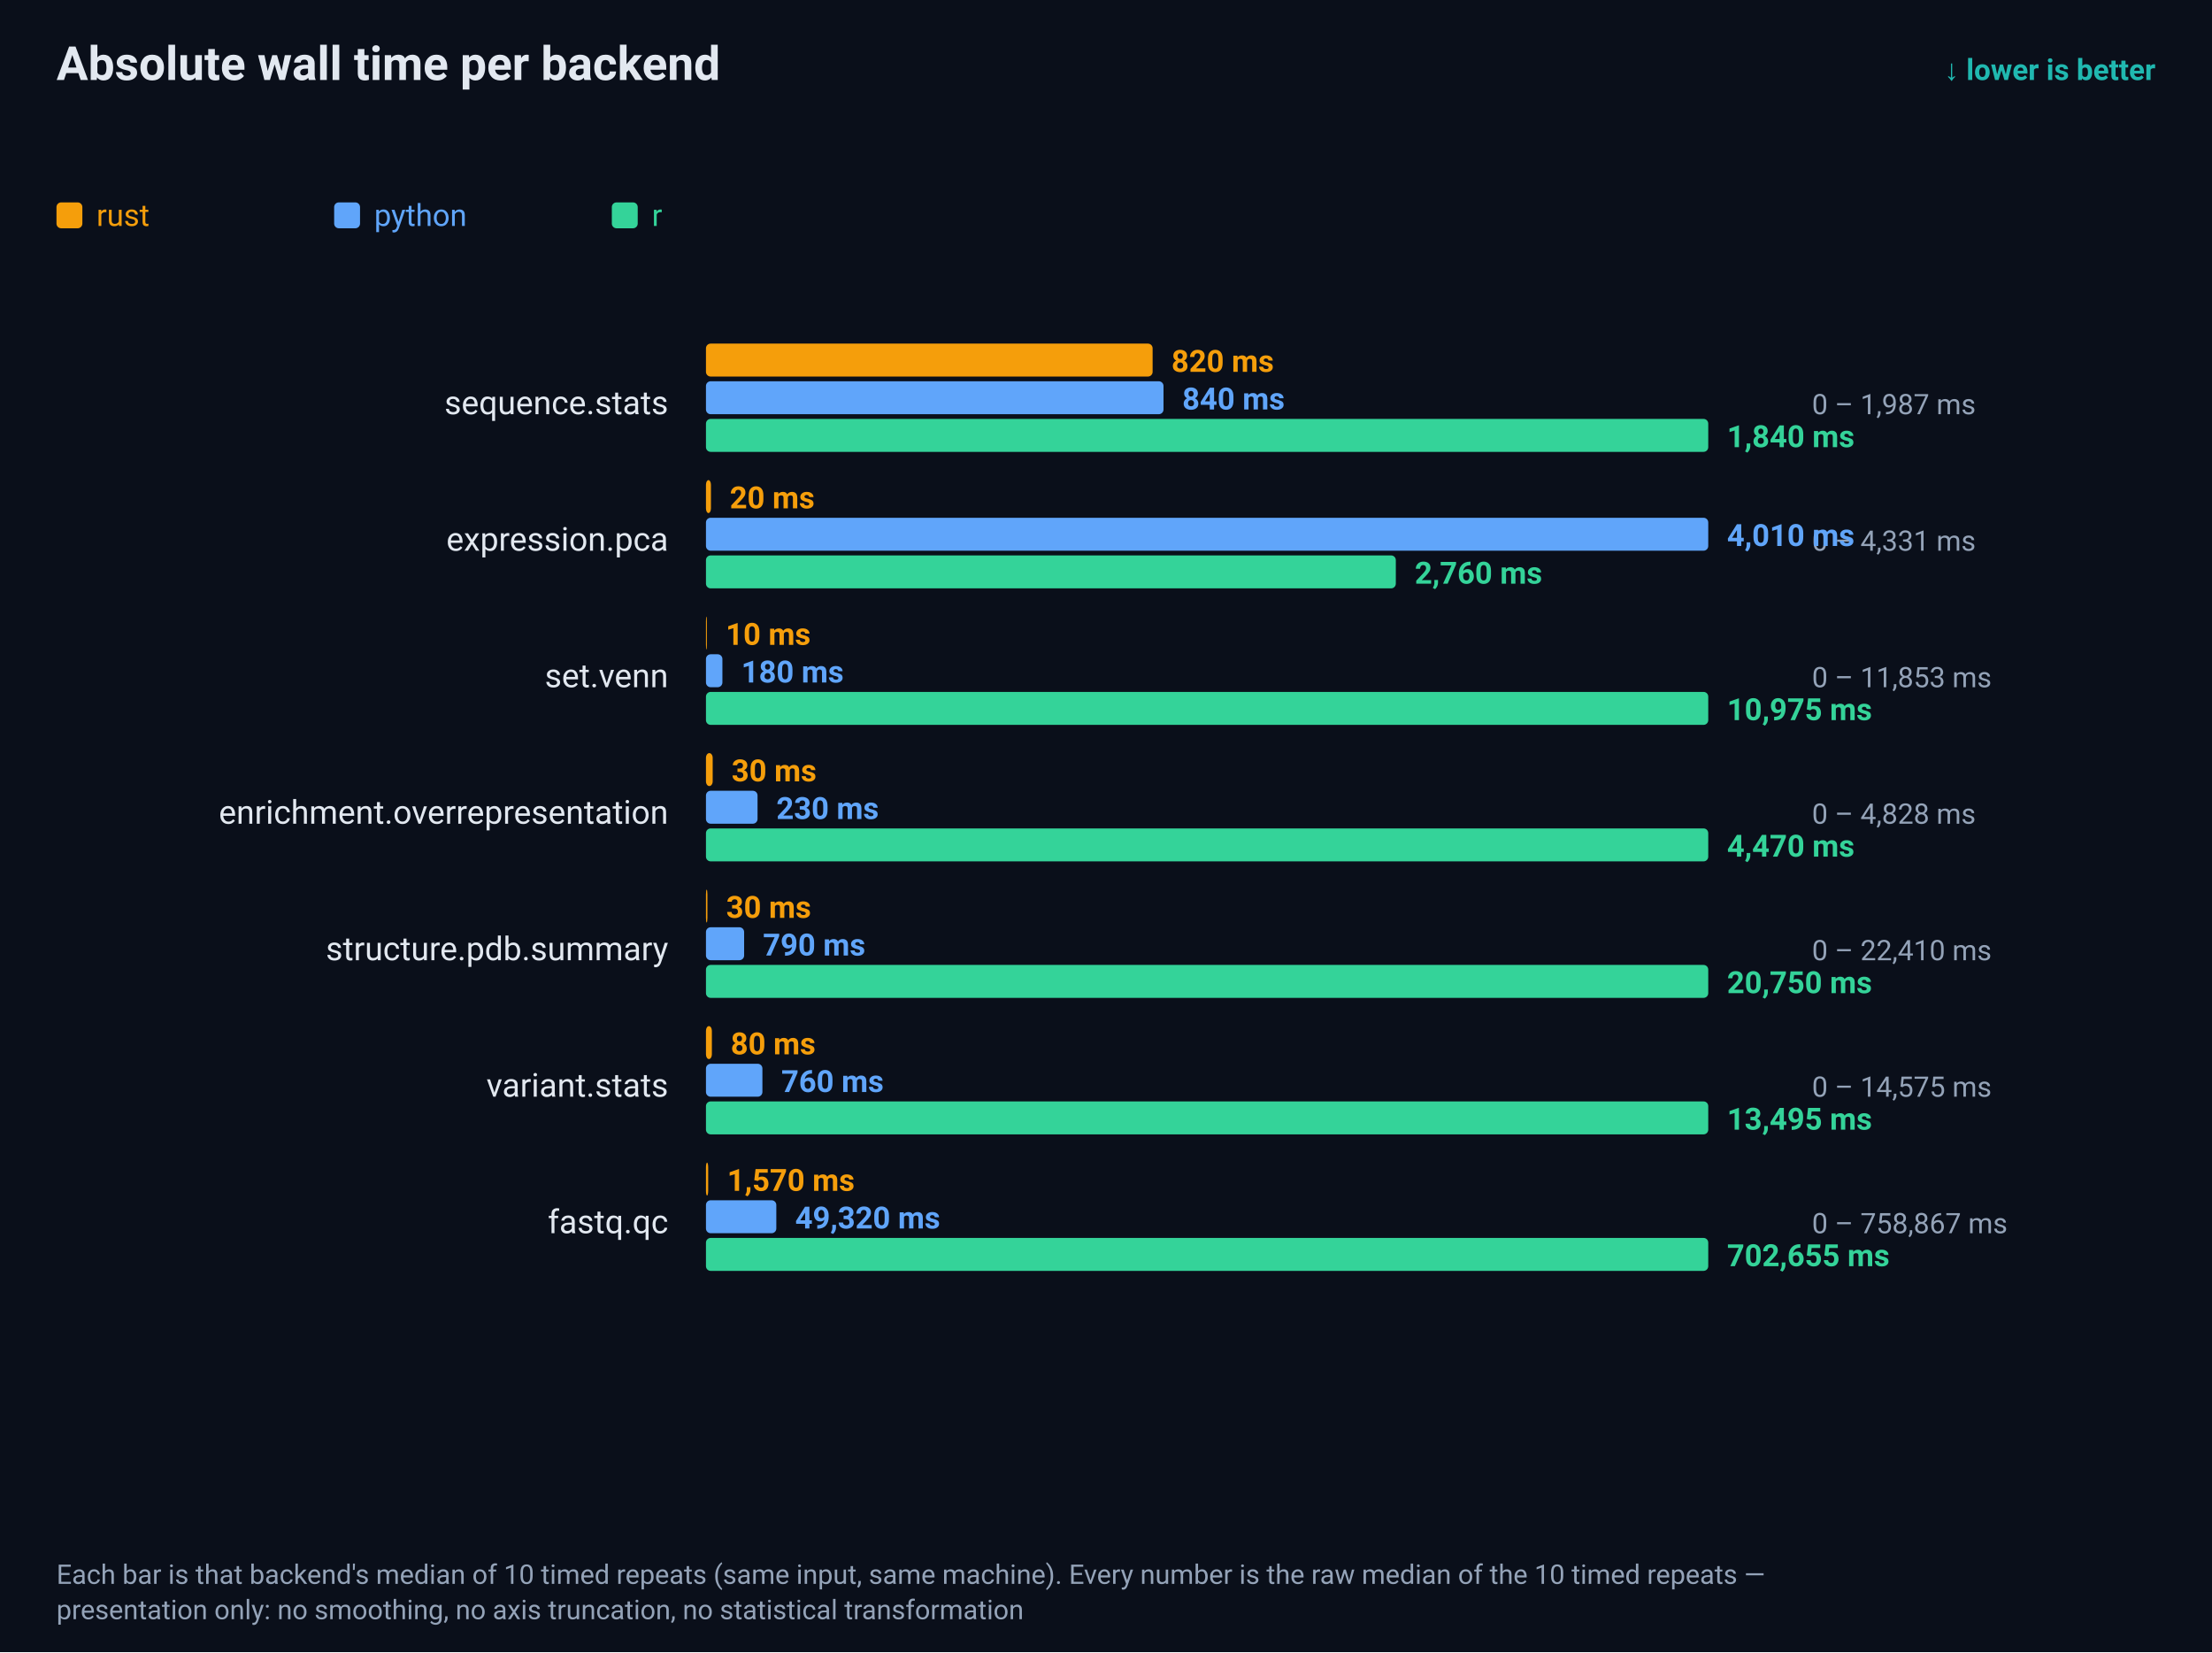
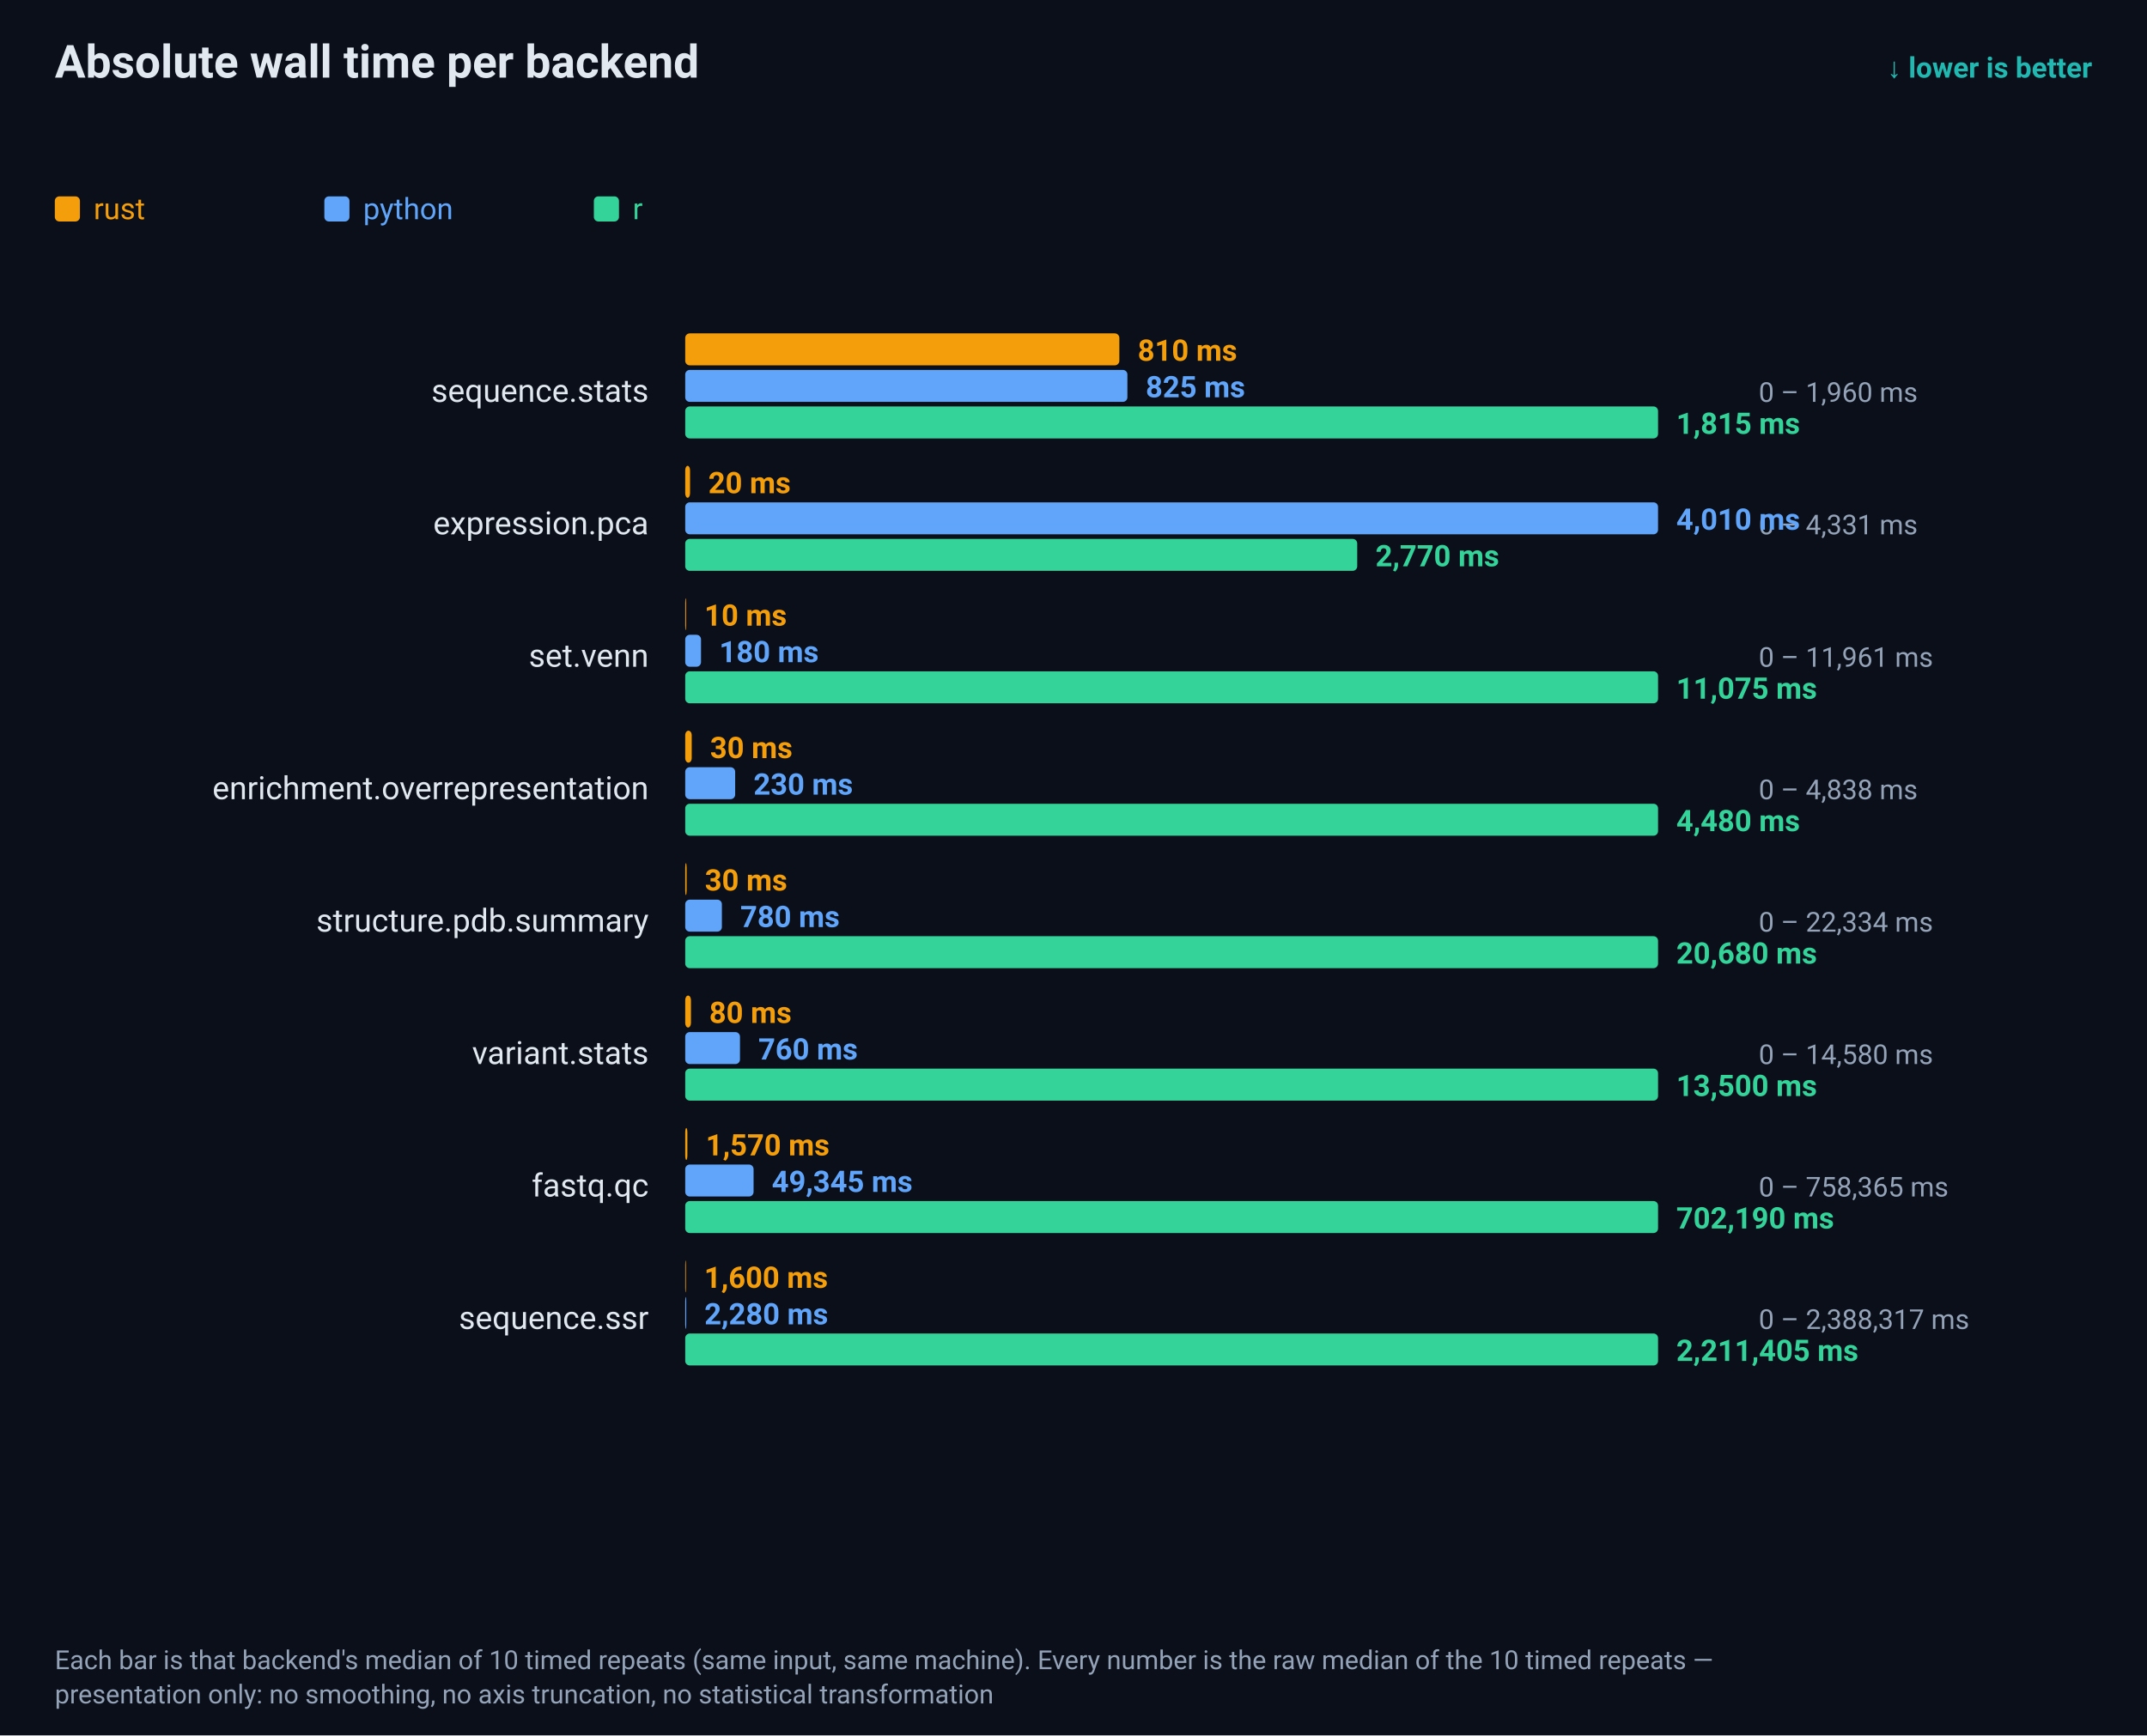
- <svg xmlns="http://www.w3.org/2000/svg" viewBox="0 0 940 702" width="940" height="702" role="img" aria-label="Absolute wall time per backend">
-   <rect width="940" height="702" fill="#0a0f1a" />
+ <svg xmlns="http://www.w3.org/2000/svg" viewBox="0 0 940 760" width="940" height="760" role="img" aria-label="Absolute wall time per backend">
+   <rect width="940" height="760" fill="#0a0f1a" />
  <text x="24" y="34" fill="#e2e8f0" font-family="-apple-system,BlinkMacSystemFont,'Segoe UI',Roboto,'Helvetica Neue',Arial,'Noto Sans SC',sans-serif" font-size="20" font-weight="600">Absolute wall time per backend</text>
  <text x="916" y="34" fill="#20B8B0" font-family="-apple-system,BlinkMacSystemFont,'Segoe UI',Roboto,'Helvetica Neue',Arial,'Noto Sans SC',sans-serif" font-size="12.5" font-weight="600" text-anchor="end">↓ lower is better</text>
  <rect x="24.00" y="86.00" width="11.00" height="11.00" rx="2" fill="#f59e0b" opacity="1.0" />
  <text x="41.0" y="96.0" fill="#f59e0b" font-family="-apple-system,BlinkMacSystemFont,'Segoe UI',Roboto,'Helvetica Neue',Arial,'Noto Sans SC',sans-serif" font-size="13" font-weight="400" text-anchor="start">rust</text>
  <rect x="142.00" y="86.00" width="11.00" height="11.00" rx="2" fill="#60a5fa" opacity="1.0" />
  <text x="159.0" y="96.0" fill="#60a5fa" font-family="-apple-system,BlinkMacSystemFont,'Segoe UI',Roboto,'Helvetica Neue',Arial,'Noto Sans SC',sans-serif" font-size="13" font-weight="400" text-anchor="start">python</text>
  <rect x="260.00" y="86.00" width="11.00" height="11.00" rx="2" fill="#34d399" opacity="1.0" />
  <text x="277.0" y="96.0" fill="#34d399" font-family="-apple-system,BlinkMacSystemFont,'Segoe UI',Roboto,'Helvetica Neue',Arial,'Noto Sans SC',sans-serif" font-size="13" font-weight="400" text-anchor="start">r</text>
  <text x="284.0" y="176.0" fill="#e2e8f0" font-family="-apple-system,BlinkMacSystemFont,'Segoe UI',Roboto,'Helvetica Neue',Arial,'Noto Sans SC',sans-serif" font-size="14" font-weight="400" text-anchor="end">sequence.stats</text>
-   <text x="770.0" y="176.0" fill="#94a3b8" font-family="-apple-system,BlinkMacSystemFont,'Segoe UI',Roboto,'Helvetica Neue',Arial,'Noto Sans SC',sans-serif" font-size="12" font-weight="400" text-anchor="start">0 – 1,987 ms</text>
-   <rect x="300.00" y="146.00" width="189.81" height="14.00" rx="2" fill="#f59e0b" opacity="1.0" />
-   <text x="497.8" y="158.0" fill="#f59e0b" font-family="-apple-system,BlinkMacSystemFont,'Segoe UI',Roboto,'Helvetica Neue',Arial,'Noto Sans SC',sans-serif" font-size="13" font-weight="600" text-anchor="start">820 ms</text>
-   <rect x="300.00" y="162.00" width="194.44" height="14.00" rx="2" fill="#60a5fa" opacity="1.0" />
-   <text x="502.4" y="174.0" fill="#60a5fa" font-family="-apple-system,BlinkMacSystemFont,'Segoe UI',Roboto,'Helvetica Neue',Arial,'Noto Sans SC',sans-serif" font-size="13" font-weight="600" text-anchor="start">840 ms</text>
+   <text x="770.0" y="176.0" fill="#94a3b8" font-family="-apple-system,BlinkMacSystemFont,'Segoe UI',Roboto,'Helvetica Neue',Arial,'Noto Sans SC',sans-serif" font-size="12" font-weight="400" text-anchor="start">0 – 1,960 ms</text>
+   <rect x="300.00" y="146.00" width="190.08" height="14.00" rx="2" fill="#f59e0b" opacity="1.0" />
+   <text x="498.1" y="158.0" fill="#f59e0b" font-family="-apple-system,BlinkMacSystemFont,'Segoe UI',Roboto,'Helvetica Neue',Arial,'Noto Sans SC',sans-serif" font-size="13" font-weight="600" text-anchor="start">810 ms</text>
+   <rect x="300.00" y="162.00" width="193.60" height="14.00" rx="2" fill="#60a5fa" opacity="1.0" />
+   <text x="501.6" y="174.0" fill="#60a5fa" font-family="-apple-system,BlinkMacSystemFont,'Segoe UI',Roboto,'Helvetica Neue',Arial,'Noto Sans SC',sans-serif" font-size="13" font-weight="600" text-anchor="start">825 ms</text>
  <rect x="300.00" y="178.00" width="425.93" height="14.00" rx="2" fill="#34d399" opacity="1.0" />
-   <text x="733.9" y="190.0" fill="#34d399" font-family="-apple-system,BlinkMacSystemFont,'Segoe UI',Roboto,'Helvetica Neue',Arial,'Noto Sans SC',sans-serif" font-size="13" font-weight="600" text-anchor="start">1,840 ms</text>
+   <text x="733.9" y="190.0" fill="#34d399" font-family="-apple-system,BlinkMacSystemFont,'Segoe UI',Roboto,'Helvetica Neue',Arial,'Noto Sans SC',sans-serif" font-size="13" font-weight="600" text-anchor="start">1,815 ms</text>
  <text x="284.0" y="234.0" fill="#e2e8f0" font-family="-apple-system,BlinkMacSystemFont,'Segoe UI',Roboto,'Helvetica Neue',Arial,'Noto Sans SC',sans-serif" font-size="14" font-weight="400" text-anchor="end">expression.pca</text>
  <text x="770.0" y="234.0" fill="#94a3b8" font-family="-apple-system,BlinkMacSystemFont,'Segoe UI',Roboto,'Helvetica Neue',Arial,'Noto Sans SC',sans-serif" font-size="12" font-weight="400" text-anchor="start">0 – 4,331 ms</text>
  <rect x="300.00" y="204.00" width="2.12" height="14.00" rx="2" fill="#f59e0b" opacity="1.0" />
  <text x="310.1" y="216.0" fill="#f59e0b" font-family="-apple-system,BlinkMacSystemFont,'Segoe UI',Roboto,'Helvetica Neue',Arial,'Noto Sans SC',sans-serif" font-size="13" font-weight="600" text-anchor="start">20 ms</text>
  <rect x="300.00" y="220.00" width="425.93" height="14.00" rx="2" fill="#60a5fa" opacity="1.0" />
  <text x="733.9" y="232.0" fill="#60a5fa" font-family="-apple-system,BlinkMacSystemFont,'Segoe UI',Roboto,'Helvetica Neue',Arial,'Noto Sans SC',sans-serif" font-size="13" font-weight="600" text-anchor="start">4,010 ms</text>
-   <rect x="300.00" y="236.00" width="293.16" height="14.00" rx="2" fill="#34d399" opacity="1.0" />
-   <text x="601.2" y="248.0" fill="#34d399" font-family="-apple-system,BlinkMacSystemFont,'Segoe UI',Roboto,'Helvetica Neue',Arial,'Noto Sans SC',sans-serif" font-size="13" font-weight="600" text-anchor="start">2,760 ms</text>
+   <rect x="300.00" y="236.00" width="294.22" height="14.00" rx="2" fill="#34d399" opacity="1.0" />
+   <text x="602.2" y="248.0" fill="#34d399" font-family="-apple-system,BlinkMacSystemFont,'Segoe UI',Roboto,'Helvetica Neue',Arial,'Noto Sans SC',sans-serif" font-size="13" font-weight="600" text-anchor="start">2,770 ms</text>
  <text x="284.0" y="292.0" fill="#e2e8f0" font-family="-apple-system,BlinkMacSystemFont,'Segoe UI',Roboto,'Helvetica Neue',Arial,'Noto Sans SC',sans-serif" font-size="14" font-weight="400" text-anchor="end">set.venn</text>
-   <text x="770.0" y="292.0" fill="#94a3b8" font-family="-apple-system,BlinkMacSystemFont,'Segoe UI',Roboto,'Helvetica Neue',Arial,'Noto Sans SC',sans-serif" font-size="12" font-weight="400" text-anchor="start">0 – 11,853 ms</text>
-   <rect x="300.00" y="262.00" width="0.39" height="14.00" rx="2" fill="#f59e0b" opacity="1.0" />
+   <text x="770.0" y="292.0" fill="#94a3b8" font-family="-apple-system,BlinkMacSystemFont,'Segoe UI',Roboto,'Helvetica Neue',Arial,'Noto Sans SC',sans-serif" font-size="12" font-weight="400" text-anchor="start">0 – 11,961 ms</text>
+   <rect x="300.00" y="262.00" width="0.38" height="14.00" rx="2" fill="#f59e0b" opacity="1.0" />
  <text x="308.4" y="274.0" fill="#f59e0b" font-family="-apple-system,BlinkMacSystemFont,'Segoe UI',Roboto,'Helvetica Neue',Arial,'Noto Sans SC',sans-serif" font-size="13" font-weight="600" text-anchor="start">10 ms</text>
-   <rect x="300.00" y="278.00" width="6.99" height="14.00" rx="2" fill="#60a5fa" opacity="1.0" />
-   <text x="315.0" y="290.0" fill="#60a5fa" font-family="-apple-system,BlinkMacSystemFont,'Segoe UI',Roboto,'Helvetica Neue',Arial,'Noto Sans SC',sans-serif" font-size="13" font-weight="600" text-anchor="start">180 ms</text>
+   <rect x="300.00" y="278.00" width="6.92" height="14.00" rx="2" fill="#60a5fa" opacity="1.0" />
+   <text x="314.9" y="290.0" fill="#60a5fa" font-family="-apple-system,BlinkMacSystemFont,'Segoe UI',Roboto,'Helvetica Neue',Arial,'Noto Sans SC',sans-serif" font-size="13" font-weight="600" text-anchor="start">180 ms</text>
  <rect x="300.00" y="294.00" width="425.93" height="14.00" rx="2" fill="#34d399" opacity="1.0" />
-   <text x="733.9" y="306.0" fill="#34d399" font-family="-apple-system,BlinkMacSystemFont,'Segoe UI',Roboto,'Helvetica Neue',Arial,'Noto Sans SC',sans-serif" font-size="13" font-weight="600" text-anchor="start">10,975 ms</text>
+   <text x="733.9" y="306.0" fill="#34d399" font-family="-apple-system,BlinkMacSystemFont,'Segoe UI',Roboto,'Helvetica Neue',Arial,'Noto Sans SC',sans-serif" font-size="13" font-weight="600" text-anchor="start">11,075 ms</text>
  <text x="284.0" y="350.0" fill="#e2e8f0" font-family="-apple-system,BlinkMacSystemFont,'Segoe UI',Roboto,'Helvetica Neue',Arial,'Noto Sans SC',sans-serif" font-size="14" font-weight="400" text-anchor="end">enrichment.overrepresentation</text>
-   <text x="770.0" y="350.0" fill="#94a3b8" font-family="-apple-system,BlinkMacSystemFont,'Segoe UI',Roboto,'Helvetica Neue',Arial,'Noto Sans SC',sans-serif" font-size="12" font-weight="400" text-anchor="start">0 – 4,828 ms</text>
-   <rect x="300.00" y="320.00" width="2.86" height="14.00" rx="2" fill="#f59e0b" opacity="1.0" />
+   <text x="770.0" y="350.0" fill="#94a3b8" font-family="-apple-system,BlinkMacSystemFont,'Segoe UI',Roboto,'Helvetica Neue',Arial,'Noto Sans SC',sans-serif" font-size="12" font-weight="400" text-anchor="start">0 – 4,838 ms</text>
+   <rect x="300.00" y="320.00" width="2.85" height="14.00" rx="2" fill="#f59e0b" opacity="1.0" />
  <text x="310.9" y="332.0" fill="#f59e0b" font-family="-apple-system,BlinkMacSystemFont,'Segoe UI',Roboto,'Helvetica Neue',Arial,'Noto Sans SC',sans-serif" font-size="13" font-weight="600" text-anchor="start">30 ms</text>
-   <rect x="300.00" y="336.00" width="21.92" height="14.00" rx="2" fill="#60a5fa" opacity="1.0" />
+   <rect x="300.00" y="336.00" width="21.87" height="14.00" rx="2" fill="#60a5fa" opacity="1.0" />
  <text x="329.9" y="348.0" fill="#60a5fa" font-family="-apple-system,BlinkMacSystemFont,'Segoe UI',Roboto,'Helvetica Neue',Arial,'Noto Sans SC',sans-serif" font-size="13" font-weight="600" text-anchor="start">230 ms</text>
  <rect x="300.00" y="352.00" width="425.93" height="14.00" rx="2" fill="#34d399" opacity="1.0" />
-   <text x="733.9" y="364.0" fill="#34d399" font-family="-apple-system,BlinkMacSystemFont,'Segoe UI',Roboto,'Helvetica Neue',Arial,'Noto Sans SC',sans-serif" font-size="13" font-weight="600" text-anchor="start">4,470 ms</text>
+   <text x="733.9" y="364.0" fill="#34d399" font-family="-apple-system,BlinkMacSystemFont,'Segoe UI',Roboto,'Helvetica Neue',Arial,'Noto Sans SC',sans-serif" font-size="13" font-weight="600" text-anchor="start">4,480 ms</text>
  <text x="284.0" y="408.0" fill="#e2e8f0" font-family="-apple-system,BlinkMacSystemFont,'Segoe UI',Roboto,'Helvetica Neue',Arial,'Noto Sans SC',sans-serif" font-size="14" font-weight="400" text-anchor="end">structure.pdb.summary</text>
-   <text x="770.0" y="408.0" fill="#94a3b8" font-family="-apple-system,BlinkMacSystemFont,'Segoe UI',Roboto,'Helvetica Neue',Arial,'Noto Sans SC',sans-serif" font-size="12" font-weight="400" text-anchor="start">0 – 22,410 ms</text>
+   <text x="770.0" y="408.0" fill="#94a3b8" font-family="-apple-system,BlinkMacSystemFont,'Segoe UI',Roboto,'Helvetica Neue',Arial,'Noto Sans SC',sans-serif" font-size="12" font-weight="400" text-anchor="start">0 – 22,334 ms</text>
  <rect x="300.00" y="378.00" width="0.62" height="14.00" rx="2" fill="#f59e0b" opacity="1.0" />
  <text x="308.6" y="390.0" fill="#f59e0b" font-family="-apple-system,BlinkMacSystemFont,'Segoe UI',Roboto,'Helvetica Neue',Arial,'Noto Sans SC',sans-serif" font-size="13" font-weight="600" text-anchor="start">30 ms</text>
-   <rect x="300.00" y="394.00" width="16.22" height="14.00" rx="2" fill="#60a5fa" opacity="1.0" />
-   <text x="324.2" y="406.0" fill="#60a5fa" font-family="-apple-system,BlinkMacSystemFont,'Segoe UI',Roboto,'Helvetica Neue',Arial,'Noto Sans SC',sans-serif" font-size="13" font-weight="600" text-anchor="start">790 ms</text>
+   <rect x="300.00" y="394.00" width="16.06" height="14.00" rx="2" fill="#60a5fa" opacity="1.0" />
+   <text x="324.1" y="406.0" fill="#60a5fa" font-family="-apple-system,BlinkMacSystemFont,'Segoe UI',Roboto,'Helvetica Neue',Arial,'Noto Sans SC',sans-serif" font-size="13" font-weight="600" text-anchor="start">780 ms</text>
  <rect x="300.00" y="410.00" width="425.93" height="14.00" rx="2" fill="#34d399" opacity="1.0" />
-   <text x="733.9" y="422.0" fill="#34d399" font-family="-apple-system,BlinkMacSystemFont,'Segoe UI',Roboto,'Helvetica Neue',Arial,'Noto Sans SC',sans-serif" font-size="13" font-weight="600" text-anchor="start">20,750 ms</text>
+   <text x="733.9" y="422.0" fill="#34d399" font-family="-apple-system,BlinkMacSystemFont,'Segoe UI',Roboto,'Helvetica Neue',Arial,'Noto Sans SC',sans-serif" font-size="13" font-weight="600" text-anchor="start">20,680 ms</text>
  <text x="284.0" y="466.0" fill="#e2e8f0" font-family="-apple-system,BlinkMacSystemFont,'Segoe UI',Roboto,'Helvetica Neue',Arial,'Noto Sans SC',sans-serif" font-size="14" font-weight="400" text-anchor="end">variant.stats</text>
-   <text x="770.0" y="466.0" fill="#94a3b8" font-family="-apple-system,BlinkMacSystemFont,'Segoe UI',Roboto,'Helvetica Neue',Arial,'Noto Sans SC',sans-serif" font-size="12" font-weight="400" text-anchor="start">0 – 14,575 ms</text>
+   <text x="770.0" y="466.0" fill="#94a3b8" font-family="-apple-system,BlinkMacSystemFont,'Segoe UI',Roboto,'Helvetica Neue',Arial,'Noto Sans SC',sans-serif" font-size="12" font-weight="400" text-anchor="start">0 – 14,580 ms</text>
  <rect x="300.00" y="436.00" width="2.52" height="14.00" rx="2" fill="#f59e0b" opacity="1.0" />
  <text x="310.5" y="448.0" fill="#f59e0b" font-family="-apple-system,BlinkMacSystemFont,'Segoe UI',Roboto,'Helvetica Neue',Arial,'Noto Sans SC',sans-serif" font-size="13" font-weight="600" text-anchor="start">80 ms</text>
-   <rect x="300.00" y="452.00" width="23.99" height="14.00" rx="2" fill="#60a5fa" opacity="1.0" />
+   <rect x="300.00" y="452.00" width="23.98" height="14.00" rx="2" fill="#60a5fa" opacity="1.0" />
  <text x="332.0" y="464.0" fill="#60a5fa" font-family="-apple-system,BlinkMacSystemFont,'Segoe UI',Roboto,'Helvetica Neue',Arial,'Noto Sans SC',sans-serif" font-size="13" font-weight="600" text-anchor="start">760 ms</text>
  <rect x="300.00" y="468.00" width="425.93" height="14.00" rx="2" fill="#34d399" opacity="1.0" />
-   <text x="733.9" y="480.0" fill="#34d399" font-family="-apple-system,BlinkMacSystemFont,'Segoe UI',Roboto,'Helvetica Neue',Arial,'Noto Sans SC',sans-serif" font-size="13" font-weight="600" text-anchor="start">13,495 ms</text>
+   <text x="733.9" y="480.0" fill="#34d399" font-family="-apple-system,BlinkMacSystemFont,'Segoe UI',Roboto,'Helvetica Neue',Arial,'Noto Sans SC',sans-serif" font-size="13" font-weight="600" text-anchor="start">13,500 ms</text>
  <text x="284.0" y="524.0" fill="#e2e8f0" font-family="-apple-system,BlinkMacSystemFont,'Segoe UI',Roboto,'Helvetica Neue',Arial,'Noto Sans SC',sans-serif" font-size="14" font-weight="400" text-anchor="end">fastq.qc</text>
-   <text x="770.0" y="524.0" fill="#94a3b8" font-family="-apple-system,BlinkMacSystemFont,'Segoe UI',Roboto,'Helvetica Neue',Arial,'Noto Sans SC',sans-serif" font-size="12" font-weight="400" text-anchor="start">0 – 758,867 ms</text>
+   <text x="770.0" y="524.0" fill="#94a3b8" font-family="-apple-system,BlinkMacSystemFont,'Segoe UI',Roboto,'Helvetica Neue',Arial,'Noto Sans SC',sans-serif" font-size="12" font-weight="400" text-anchor="start">0 – 758,365 ms</text>
  <rect x="300.00" y="494.00" width="0.95" height="14.00" rx="2" fill="#f59e0b" opacity="1.0" />
  <text x="309.0" y="506.0" fill="#f59e0b" font-family="-apple-system,BlinkMacSystemFont,'Segoe UI',Roboto,'Helvetica Neue',Arial,'Noto Sans SC',sans-serif" font-size="13" font-weight="600" text-anchor="start">1,570 ms</text>
-   <rect x="300.00" y="510.00" width="29.90" height="14.00" rx="2" fill="#60a5fa" opacity="1.0" />
-   <text x="337.9" y="522.0" fill="#60a5fa" font-family="-apple-system,BlinkMacSystemFont,'Segoe UI',Roboto,'Helvetica Neue',Arial,'Noto Sans SC',sans-serif" font-size="13" font-weight="600" text-anchor="start">49,320 ms</text>
+   <rect x="300.00" y="510.00" width="29.93" height="14.00" rx="2" fill="#60a5fa" opacity="1.0" />
+   <text x="337.9" y="522.0" fill="#60a5fa" font-family="-apple-system,BlinkMacSystemFont,'Segoe UI',Roboto,'Helvetica Neue',Arial,'Noto Sans SC',sans-serif" font-size="13" font-weight="600" text-anchor="start">49,345 ms</text>
  <rect x="300.00" y="526.00" width="425.93" height="14.00" rx="2" fill="#34d399" opacity="1.0" />
-   <text x="733.9" y="538.0" fill="#34d399" font-family="-apple-system,BlinkMacSystemFont,'Segoe UI',Roboto,'Helvetica Neue',Arial,'Noto Sans SC',sans-serif" font-size="13" font-weight="600" text-anchor="start">702,655 ms</text>
-   <text x="24" y="673" fill="#94a3b8" font-family="-apple-system,BlinkMacSystemFont,'Segoe UI',Roboto,'Helvetica Neue',Arial,'Noto Sans SC',sans-serif" font-size="11.5">Each bar is that backend's median of 10 timed repeats (same input, same machine). Every number is the raw median of the 10 timed repeats —</text>
-   <text x="24" y="688" fill="#94a3b8" font-family="-apple-system,BlinkMacSystemFont,'Segoe UI',Roboto,'Helvetica Neue',Arial,'Noto Sans SC',sans-serif" font-size="11.5">presentation only: no smoothing, no axis truncation, no statistical transformation</text>
+   <text x="733.9" y="538.0" fill="#34d399" font-family="-apple-system,BlinkMacSystemFont,'Segoe UI',Roboto,'Helvetica Neue',Arial,'Noto Sans SC',sans-serif" font-size="13" font-weight="600" text-anchor="start">702,190 ms</text>
+   <text x="284.0" y="582.0" fill="#e2e8f0" font-family="-apple-system,BlinkMacSystemFont,'Segoe UI',Roboto,'Helvetica Neue',Arial,'Noto Sans SC',sans-serif" font-size="14" font-weight="400" text-anchor="end">sequence.ssr</text>
+   <text x="770.0" y="582.0" fill="#94a3b8" font-family="-apple-system,BlinkMacSystemFont,'Segoe UI',Roboto,'Helvetica Neue',Arial,'Noto Sans SC',sans-serif" font-size="12" font-weight="400" text-anchor="start">0 – 2,388,317 ms</text>
+   <rect x="300.00" y="552.00" width="0.31" height="14.00" rx="2" fill="#f59e0b" opacity="1.0" />
+   <text x="308.3" y="564.0" fill="#f59e0b" font-family="-apple-system,BlinkMacSystemFont,'Segoe UI',Roboto,'Helvetica Neue',Arial,'Noto Sans SC',sans-serif" font-size="13" font-weight="600" text-anchor="start">1,600 ms</text>
+   <rect x="300.00" y="568.00" width="0.44" height="14.00" rx="2" fill="#60a5fa" opacity="1.0" />
+   <text x="308.4" y="580.0" fill="#60a5fa" font-family="-apple-system,BlinkMacSystemFont,'Segoe UI',Roboto,'Helvetica Neue',Arial,'Noto Sans SC',sans-serif" font-size="13" font-weight="600" text-anchor="start">2,280 ms</text>
+   <rect x="300.00" y="584.00" width="425.93" height="14.00" rx="2" fill="#34d399" opacity="1.0" />
+   <text x="733.9" y="596.0" fill="#34d399" font-family="-apple-system,BlinkMacSystemFont,'Segoe UI',Roboto,'Helvetica Neue',Arial,'Noto Sans SC',sans-serif" font-size="13" font-weight="600" text-anchor="start">2,211,405 ms</text>
+   <text x="24" y="731" fill="#94a3b8" font-family="-apple-system,BlinkMacSystemFont,'Segoe UI',Roboto,'Helvetica Neue',Arial,'Noto Sans SC',sans-serif" font-size="11.5">Each bar is that backend's median of 10 timed repeats (same input, same machine). Every number is the raw median of the 10 timed repeats —</text>
+   <text x="24" y="746" fill="#94a3b8" font-family="-apple-system,BlinkMacSystemFont,'Segoe UI',Roboto,'Helvetica Neue',Arial,'Noto Sans SC',sans-serif" font-size="11.5">presentation only: no smoothing, no axis truncation, no statistical transformation</text>
</svg>
